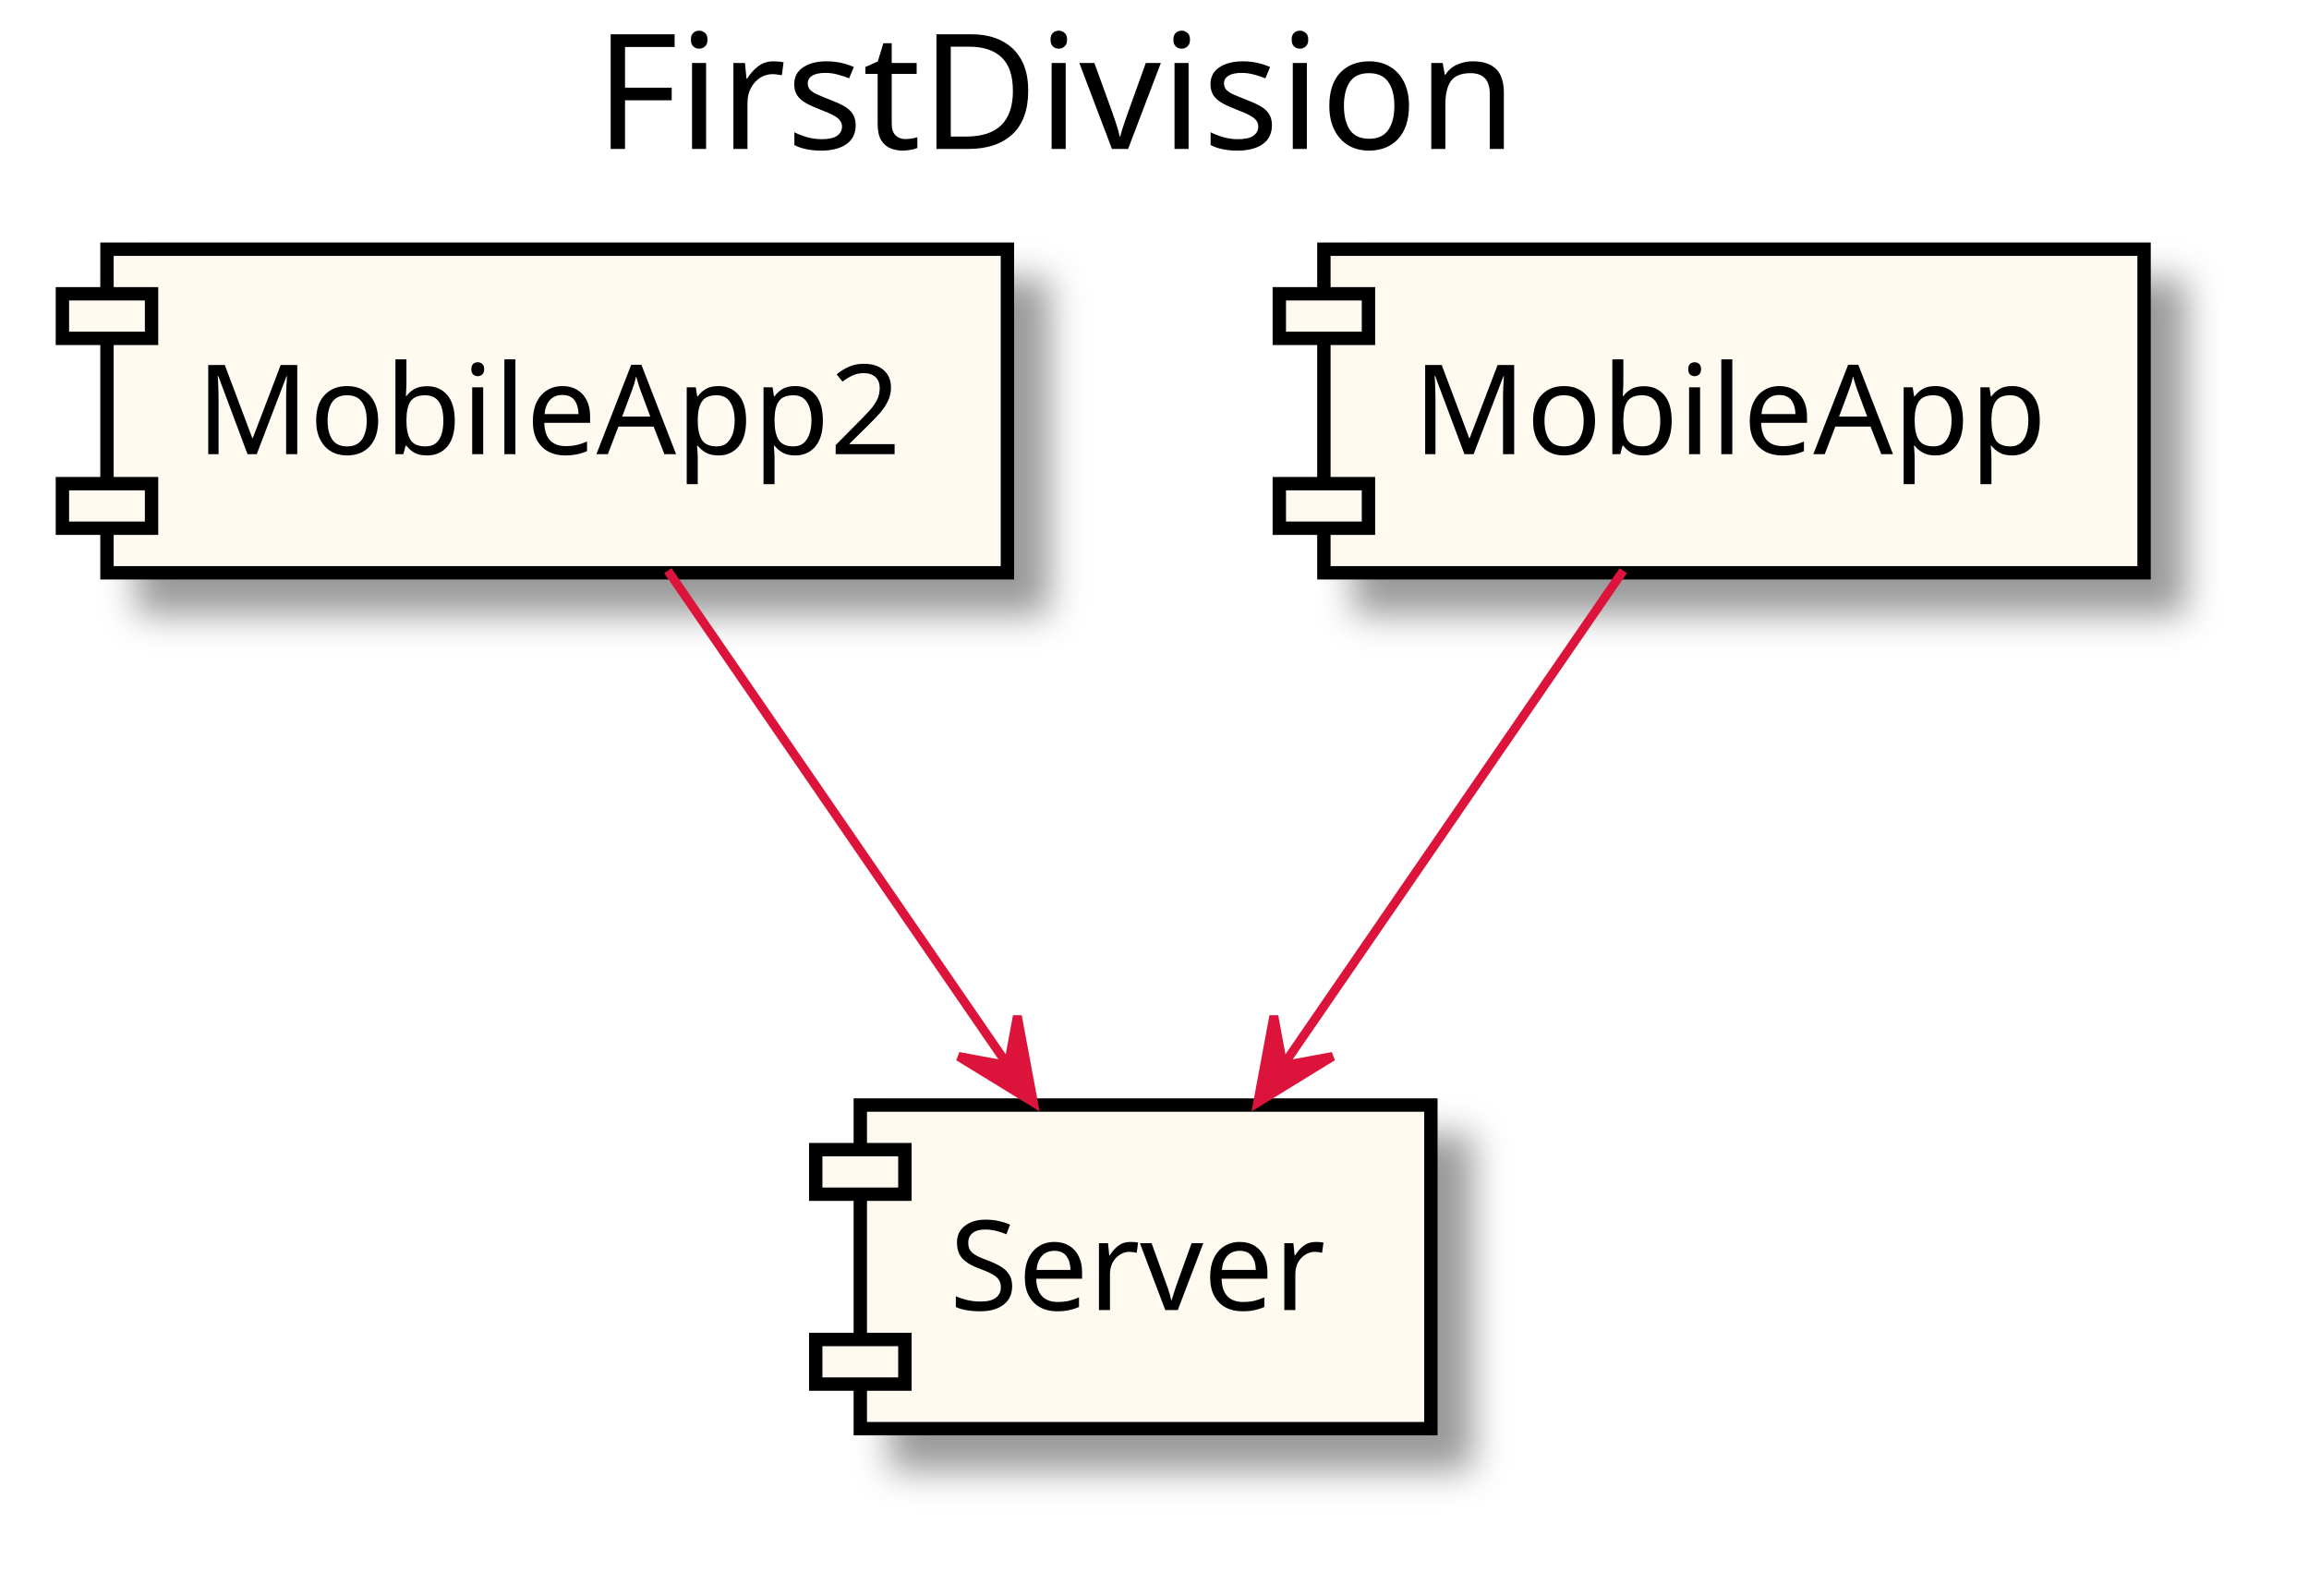
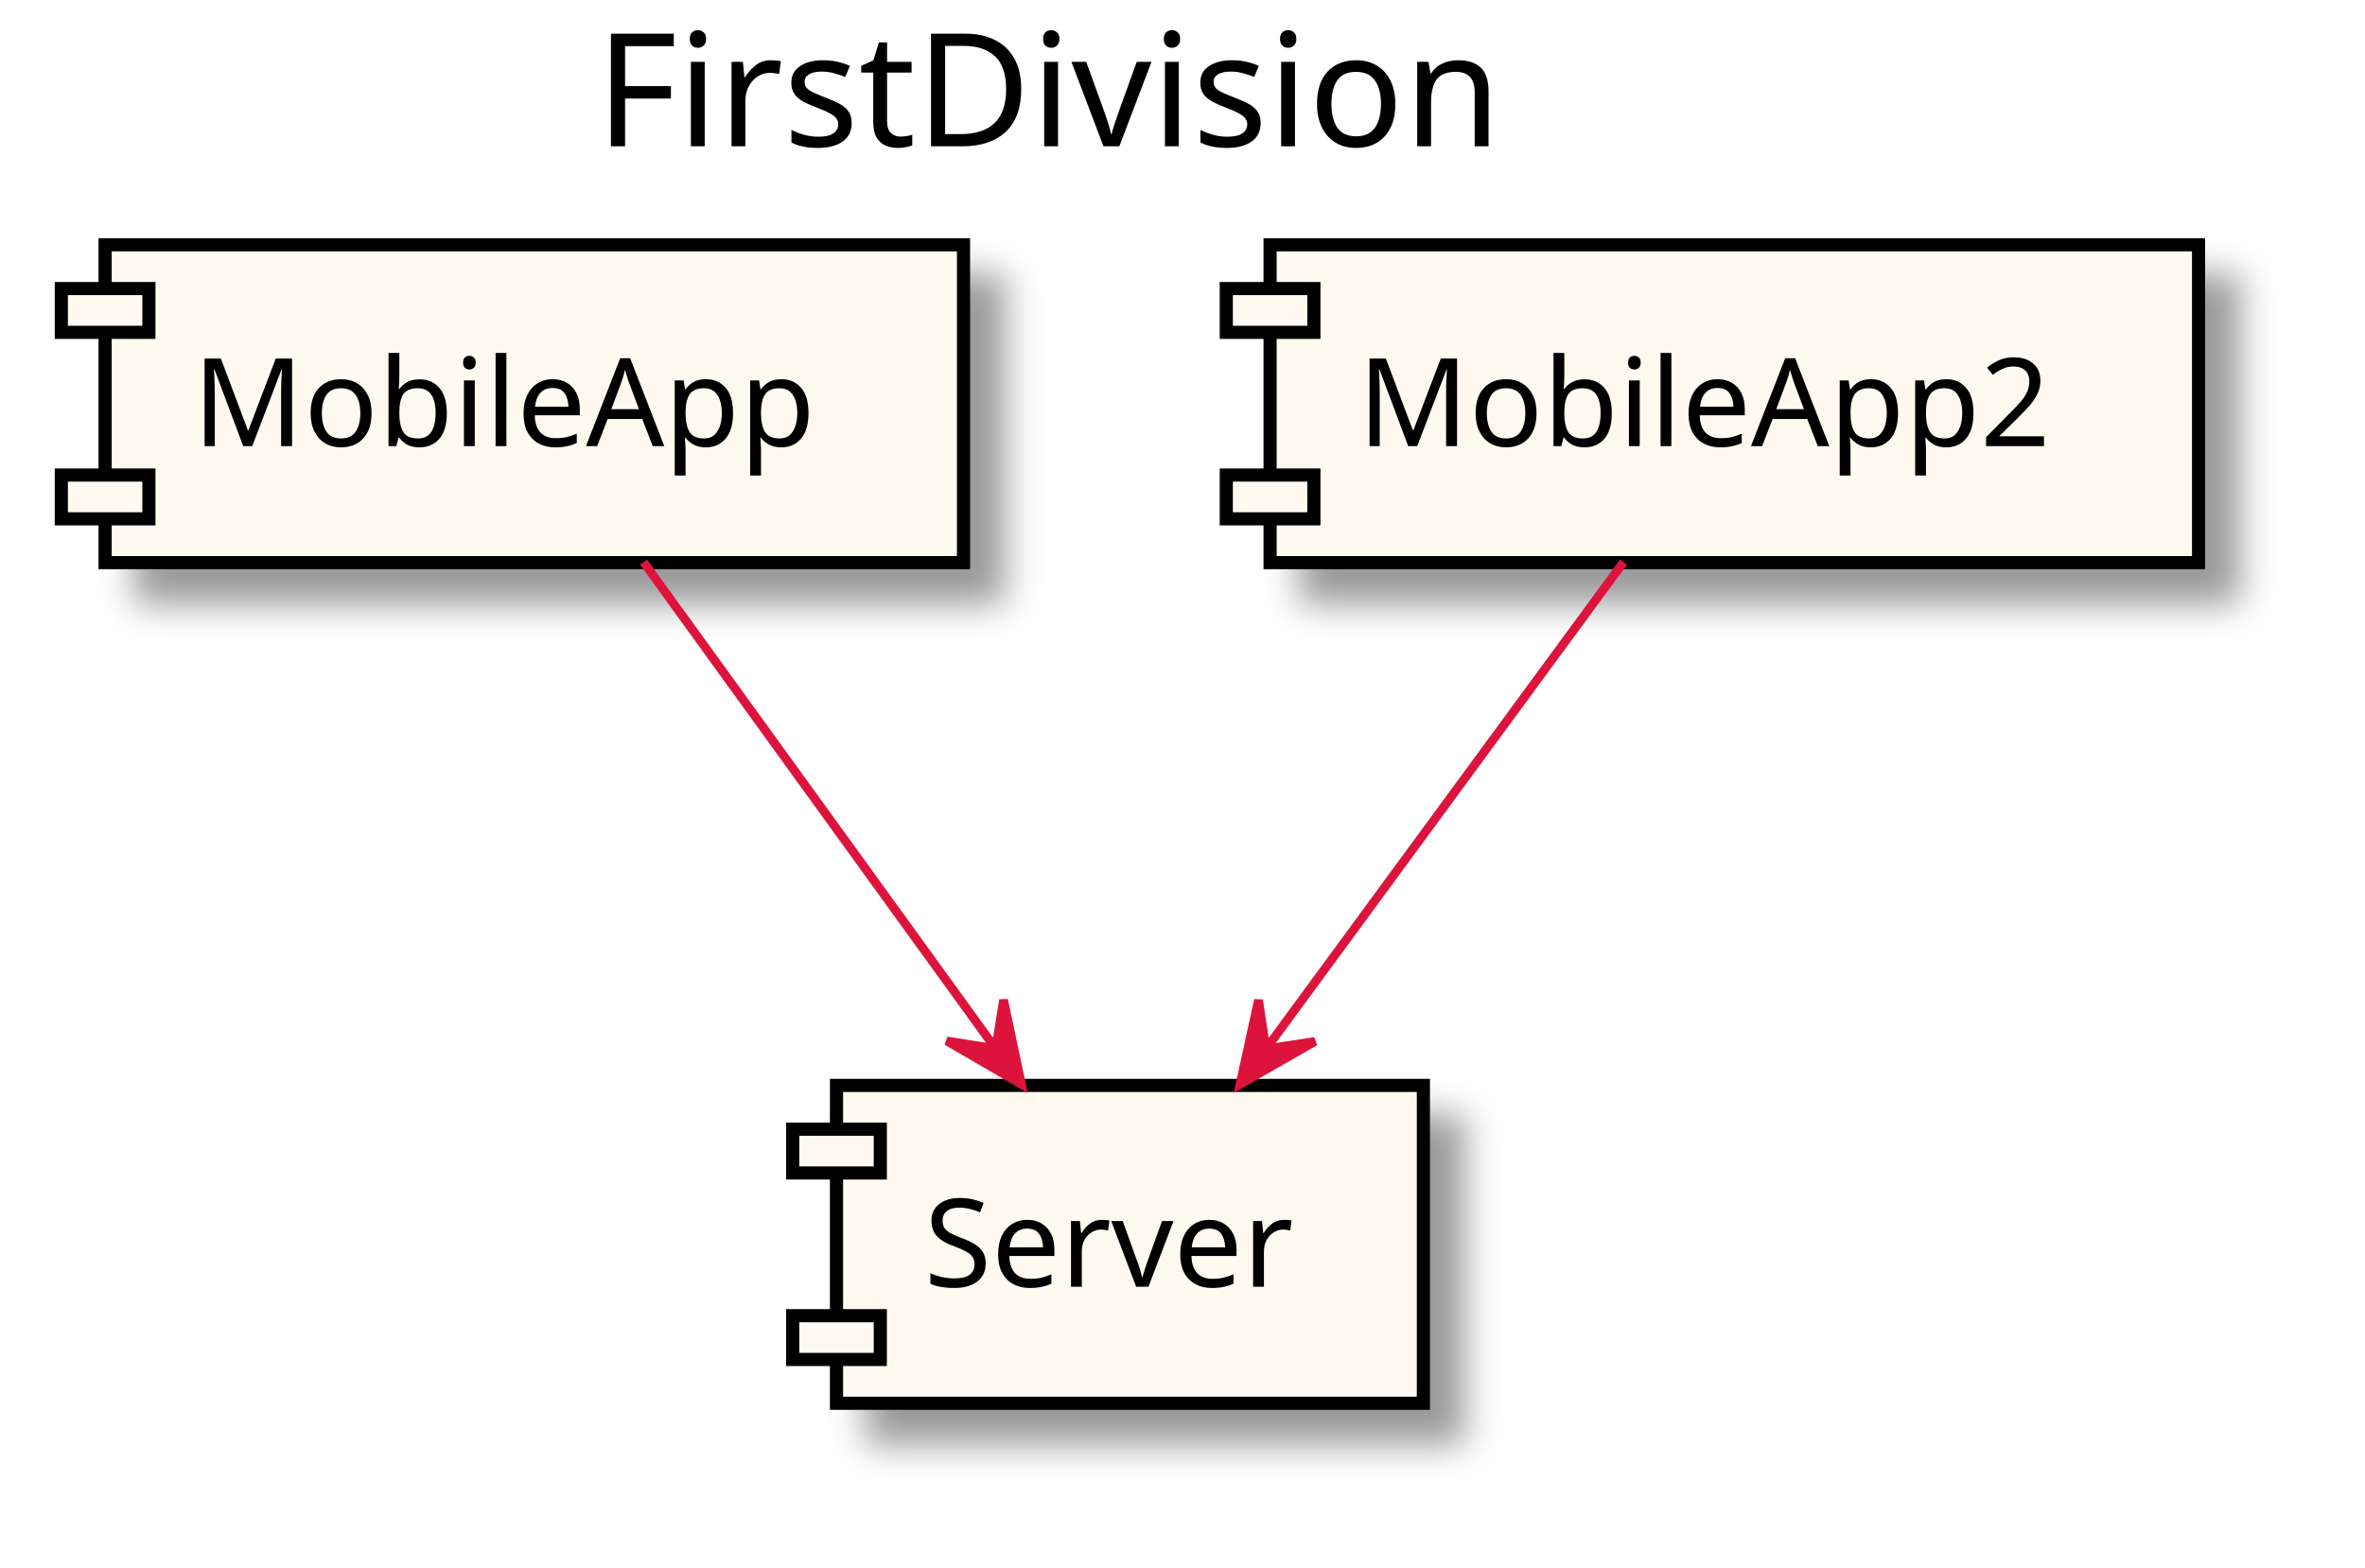
- <svg xmlns="http://www.w3.org/2000/svg" contentScriptType="application/ecmascript" contentStyleType="text/css" height="179px" preserveAspectRatio="none" style="width:259px;height:179px;" version="1.1" viewBox="0 0 259 179" width="259px" zoomAndPan="magnify">
+ <svg xmlns="http://www.w3.org/2000/svg" contentScriptType="application/ecmascript" contentStyleType="text/css" height="179px" preserveAspectRatio="none" style="width:270px;height:179px;" version="1.1" viewBox="0 0 270 179" width="270px" zoomAndPan="magnify">
  <defs>
-     <filter height="300%" id="f1v4s9xj85xdz0" width="300%" x="-1" y="-1">
+     <filter height="300%" id="f5vyh3nowgeaa" width="300%" x="-1" y="-1">
      <feGaussianBlur result="blurOut" stdDeviation="2.0" />
      <feColorMatrix in="blurOut" result="blurOut2" type="matrix" values="0 0 0 0 0 0 0 0 0 0 0 0 0 0 0 0 0 0 .4 0" />
      <feOffset dx="4.0" dy="4.0" in="blurOut2" result="blurOut3" />
      <feBlend in="SourceGraphic" in2="blurOut3" mode="normal" />
    </filter>
  </defs>
  <g>
-     <text fill="#000000" font-family="sans-serif" font-size="18" lengthAdjust="spacingAndGlyphs" textLength="108" x="66.75" y="16.708">FirstDivision</text>
-     <rect fill="#FFFAF0" filter="url(#f1v4s9xj85xdz0)" height="36.297" style="stroke: #000000; stroke-width: 1.5;" width="101" x="12" y="27.953" />
+     <text fill="#000000" font-family="sans-serif" font-size="18" lengthAdjust="spacingAndGlyphs" textLength="116" x="68" y="16.708">FirstDivision</text>
+     <rect fill="#FFFAF0" filter="url(#f5vyh3nowgeaa)" height="36.297" style="stroke: #000000; stroke-width: 1.5;" width="98" x="12" y="27.953" />
    <rect fill="#FFFAF0" height="5" style="stroke: #000000; stroke-width: 1.5;" width="10" x="7" y="32.953" />
    <rect fill="#FFFAF0" height="5" style="stroke: #000000; stroke-width: 1.5;" width="10" x="7" y="54.25" />
-     <text fill="#000000" font-family="sans-serif" font-size="14" lengthAdjust="spacingAndGlyphs" textLength="81" x="22" y="50.948">MobileApp2</text>
-     <rect fill="#FFFAF0" filter="url(#f1v4s9xj85xdz0)" height="36.297" style="stroke: #000000; stroke-width: 1.5;" width="64" x="96.5" y="123.953" />
-     <rect fill="#FFFAF0" height="5" style="stroke: #000000; stroke-width: 1.5;" width="10" x="91.5" y="128.953" />
-     <rect fill="#FFFAF0" height="5" style="stroke: #000000; stroke-width: 1.5;" width="10" x="91.5" y="150.25" />
-     <text fill="#000000" font-family="sans-serif" font-size="14" lengthAdjust="spacingAndGlyphs" textLength="44" x="106.5" y="146.948">Server</text>
-     <rect fill="#FFFAF0" filter="url(#f1v4s9xj85xdz0)" height="36.297" style="stroke: #000000; stroke-width: 1.5;" width="92" x="148.5" y="27.953" />
-     <rect fill="#FFFAF0" height="5" style="stroke: #000000; stroke-width: 1.5;" width="10" x="143.5" y="32.953" />
-     <rect fill="#FFFAF0" height="5" style="stroke: #000000; stroke-width: 1.5;" width="10" x="143.5" y="54.25" />
-     <text fill="#000000" font-family="sans-serif" font-size="14" lengthAdjust="spacingAndGlyphs" textLength="72" x="158.5" y="50.948">MobileApp</text>
-     <path d="M74.914,64.01 C85.723,79.732 101.438,102.591 113.057,119.491 " fill="none" id="_0-&gt;_1" style="stroke: #DC143C; stroke-width: 1.0;" />
-     <polygon fill="#DC143C" points="115.917,123.651,114.115,113.968,113.085,119.531,107.522,118.501,115.917,123.651" style="stroke: #DC143C; stroke-width: 1.0;" />
-     <path d="M182.086,64.01 C171.277,79.732 155.562,102.591 143.943,119.491 " fill="none" id="_2-&gt;_1" style="stroke: #DC143C; stroke-width: 1.0;" />
-     <polygon fill="#DC143C" points="141.083,123.651,149.478,118.501,143.916,119.531,142.885,113.968,141.083,123.651" style="stroke: #DC143C; stroke-width: 1.0;" />
+     <text fill="#000000" font-family="sans-serif" font-size="14" lengthAdjust="spacingAndGlyphs" textLength="78" x="22" y="50.948">MobileApp</text>
+     <rect fill="#FFFAF0" filter="url(#f5vyh3nowgeaa)" height="36.297" style="stroke: #000000; stroke-width: 1.5;" width="67" x="95.5" y="123.953" />
+     <rect fill="#FFFAF0" height="5" style="stroke: #000000; stroke-width: 1.5;" width="10" x="90.5" y="128.953" />
+     <rect fill="#FFFAF0" height="5" style="stroke: #000000; stroke-width: 1.5;" width="10" x="90.5" y="150.25" />
+     <text fill="#000000" font-family="sans-serif" font-size="14" lengthAdjust="spacingAndGlyphs" textLength="47" x="105.5" y="146.948">Server</text>
+     <rect fill="#FFFAF0" filter="url(#f5vyh3nowgeaa)" height="36.297" style="stroke: #000000; stroke-width: 1.5;" width="106" x="145" y="27.953" />
+     <rect fill="#FFFAF0" height="5" style="stroke: #000000; stroke-width: 1.5;" width="10" x="140" y="32.953" />
+     <rect fill="#FFFAF0" height="5" style="stroke: #000000; stroke-width: 1.5;" width="10" x="140" y="54.25" />
+     <text fill="#000000" font-family="sans-serif" font-size="14" lengthAdjust="spacingAndGlyphs" textLength="86" x="155" y="50.948">MobileApp2</text>
+     <path d="M73.472,64.194 C84.783,79.83 101.494,102.93 113.627,119.702 " fill="none" id="_0-&gt;_1" style="stroke: #DC143C; stroke-width: 1.0;" />
+     <polygon fill="#DC143C" points="116.607,123.821,114.573,114.185,113.677,119.77,108.091,118.874,116.607,123.821" style="stroke: #DC143C; stroke-width: 1.0;" />
+     <path d="M185.344,64.194 C173.867,79.83 156.911,102.93 144.599,119.702 " fill="none" id="_2-&gt;_1" style="stroke: #DC143C; stroke-width: 1.0;" />
+     <polygon fill="#DC143C" points="141.575,123.821,150.125,118.933,144.533,119.79,143.675,114.199,141.575,123.821" style="stroke: #DC143C; stroke-width: 1.0;" />
  </g>
</svg>
